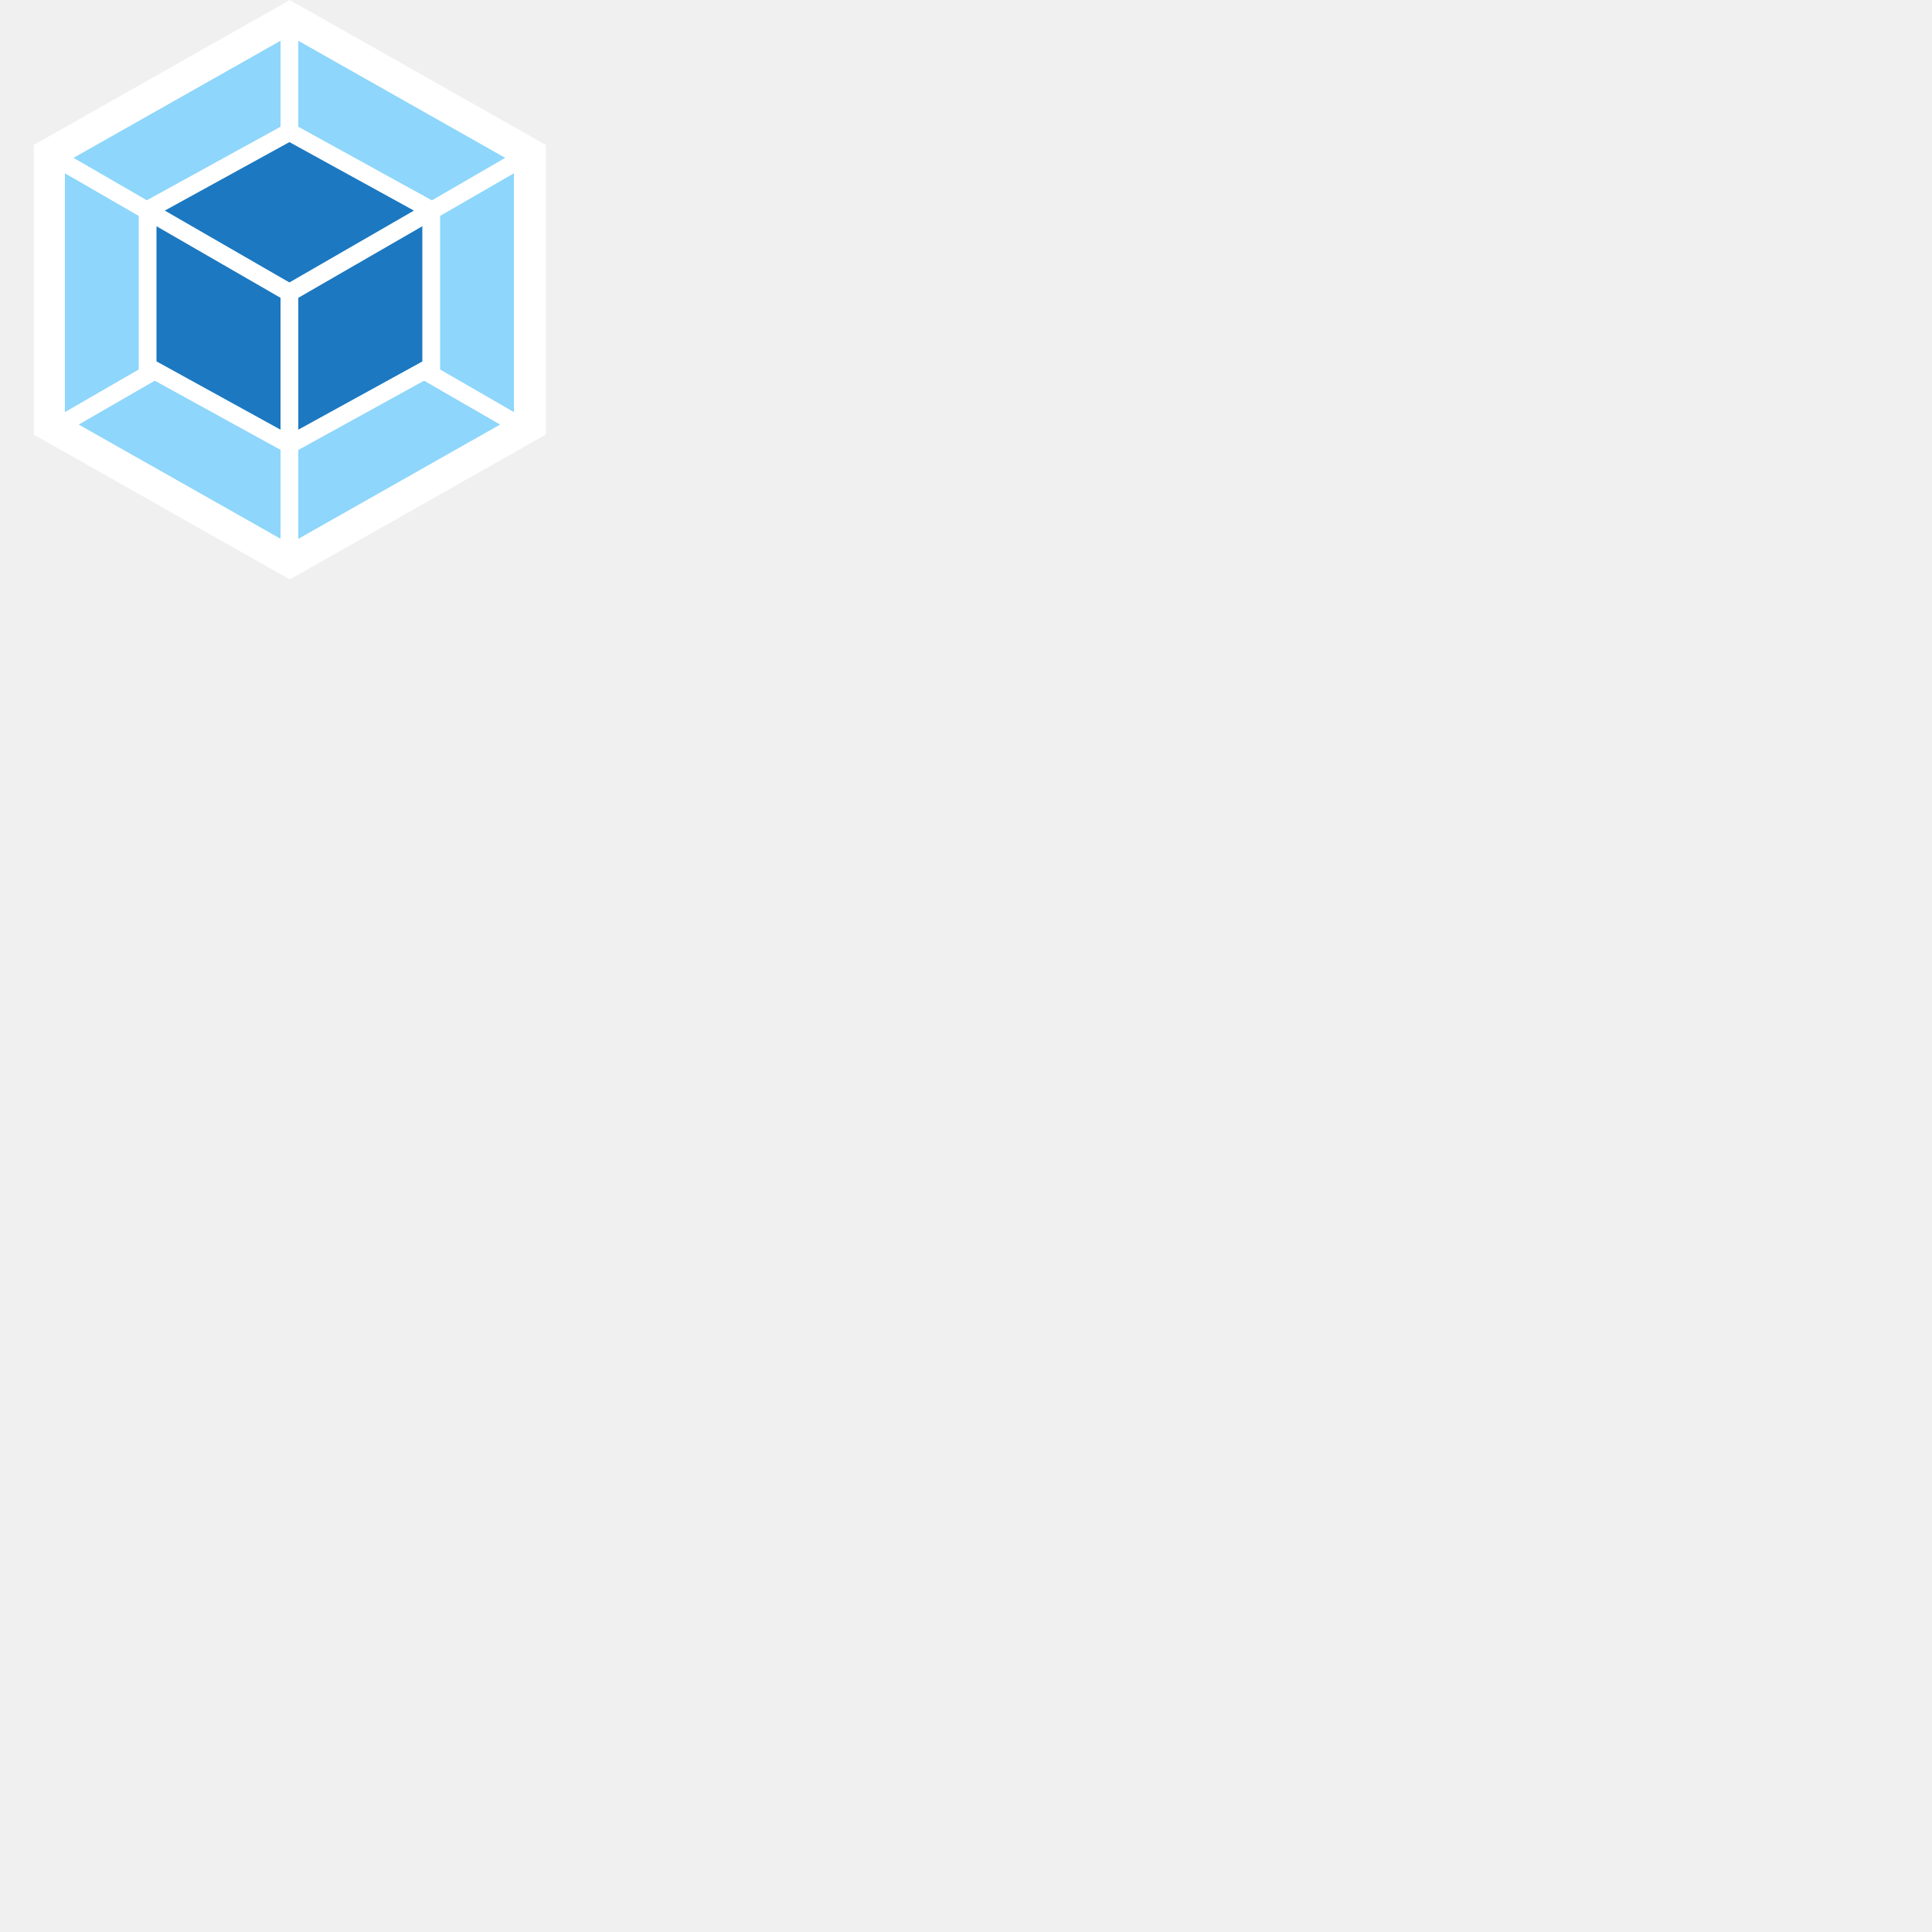
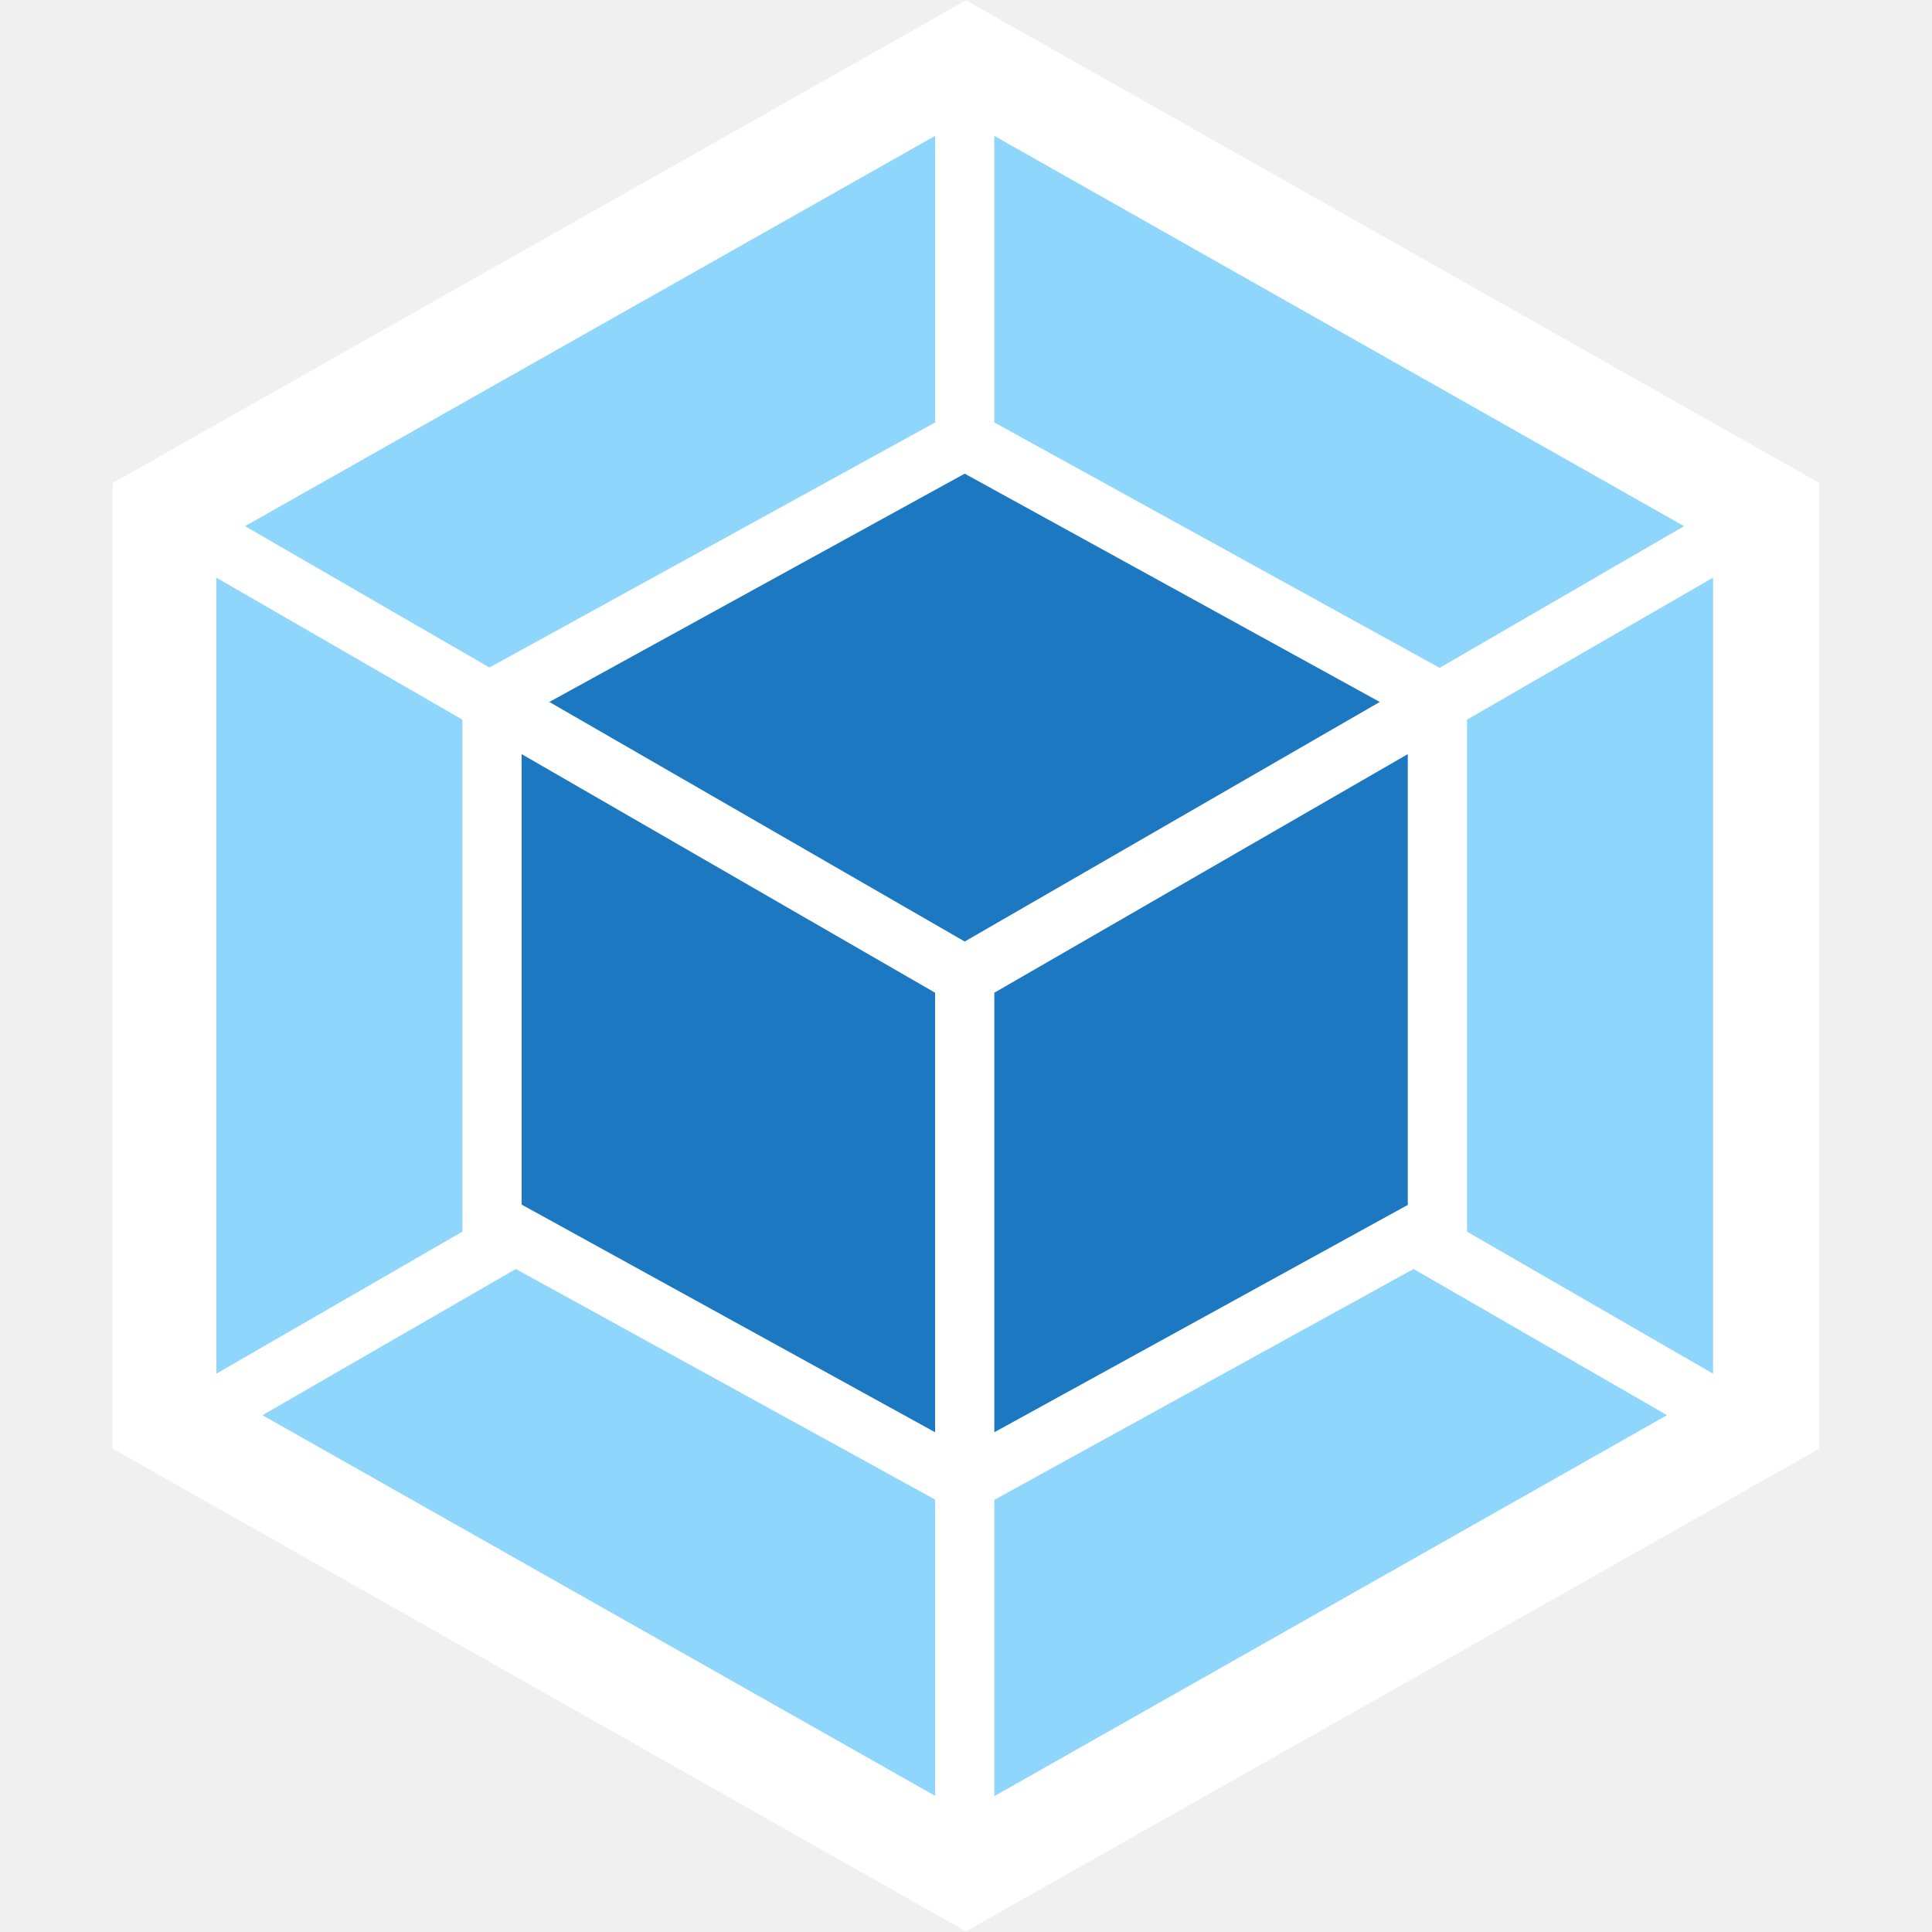
- <svg xmlns="http://www.w3.org/2000/svg" viewBox="0 0 2000 2000">
+ <svg xmlns="http://www.w3.org/2000/svg" viewBox="0 0 600 600">
  <path fill="#FFF" d="M300 .1L565 150v299.9L300 599.8 35 449.9V150z" />
  <path fill="#8ED6FB" d="M517.7 439.5L308.8 557.8v-92L439 394.1l78.7 45.4zm14.3-12.9V179.4l-76.4 44.1v159l76.4 44.1zM81.5 439.5l208.9 118.2v-92l-130.2-71.6-78.7 45.4zm-14.3-12.9V179.4l76.4 44.1v159l-76.4 44.1zm8.9-263.2L290.4 42.2v89l-137.3 75.5-1.1.6-75.9-43.9zm446.9 0L308.8 42.2v89L446 206.8l1.1.6 75.9-44z" />
  <path fill="#1C78C0" d="M290.4 444.8L162 374.1V234.2l128.4 74.1v136.5zm18.4 0l128.4-70.6v-140l-128.4 74.1v136.5zM299.6 303zm-129-85l129-70.9L428.5 218l-128.9 74.4-129-74.4z" />
</svg>
